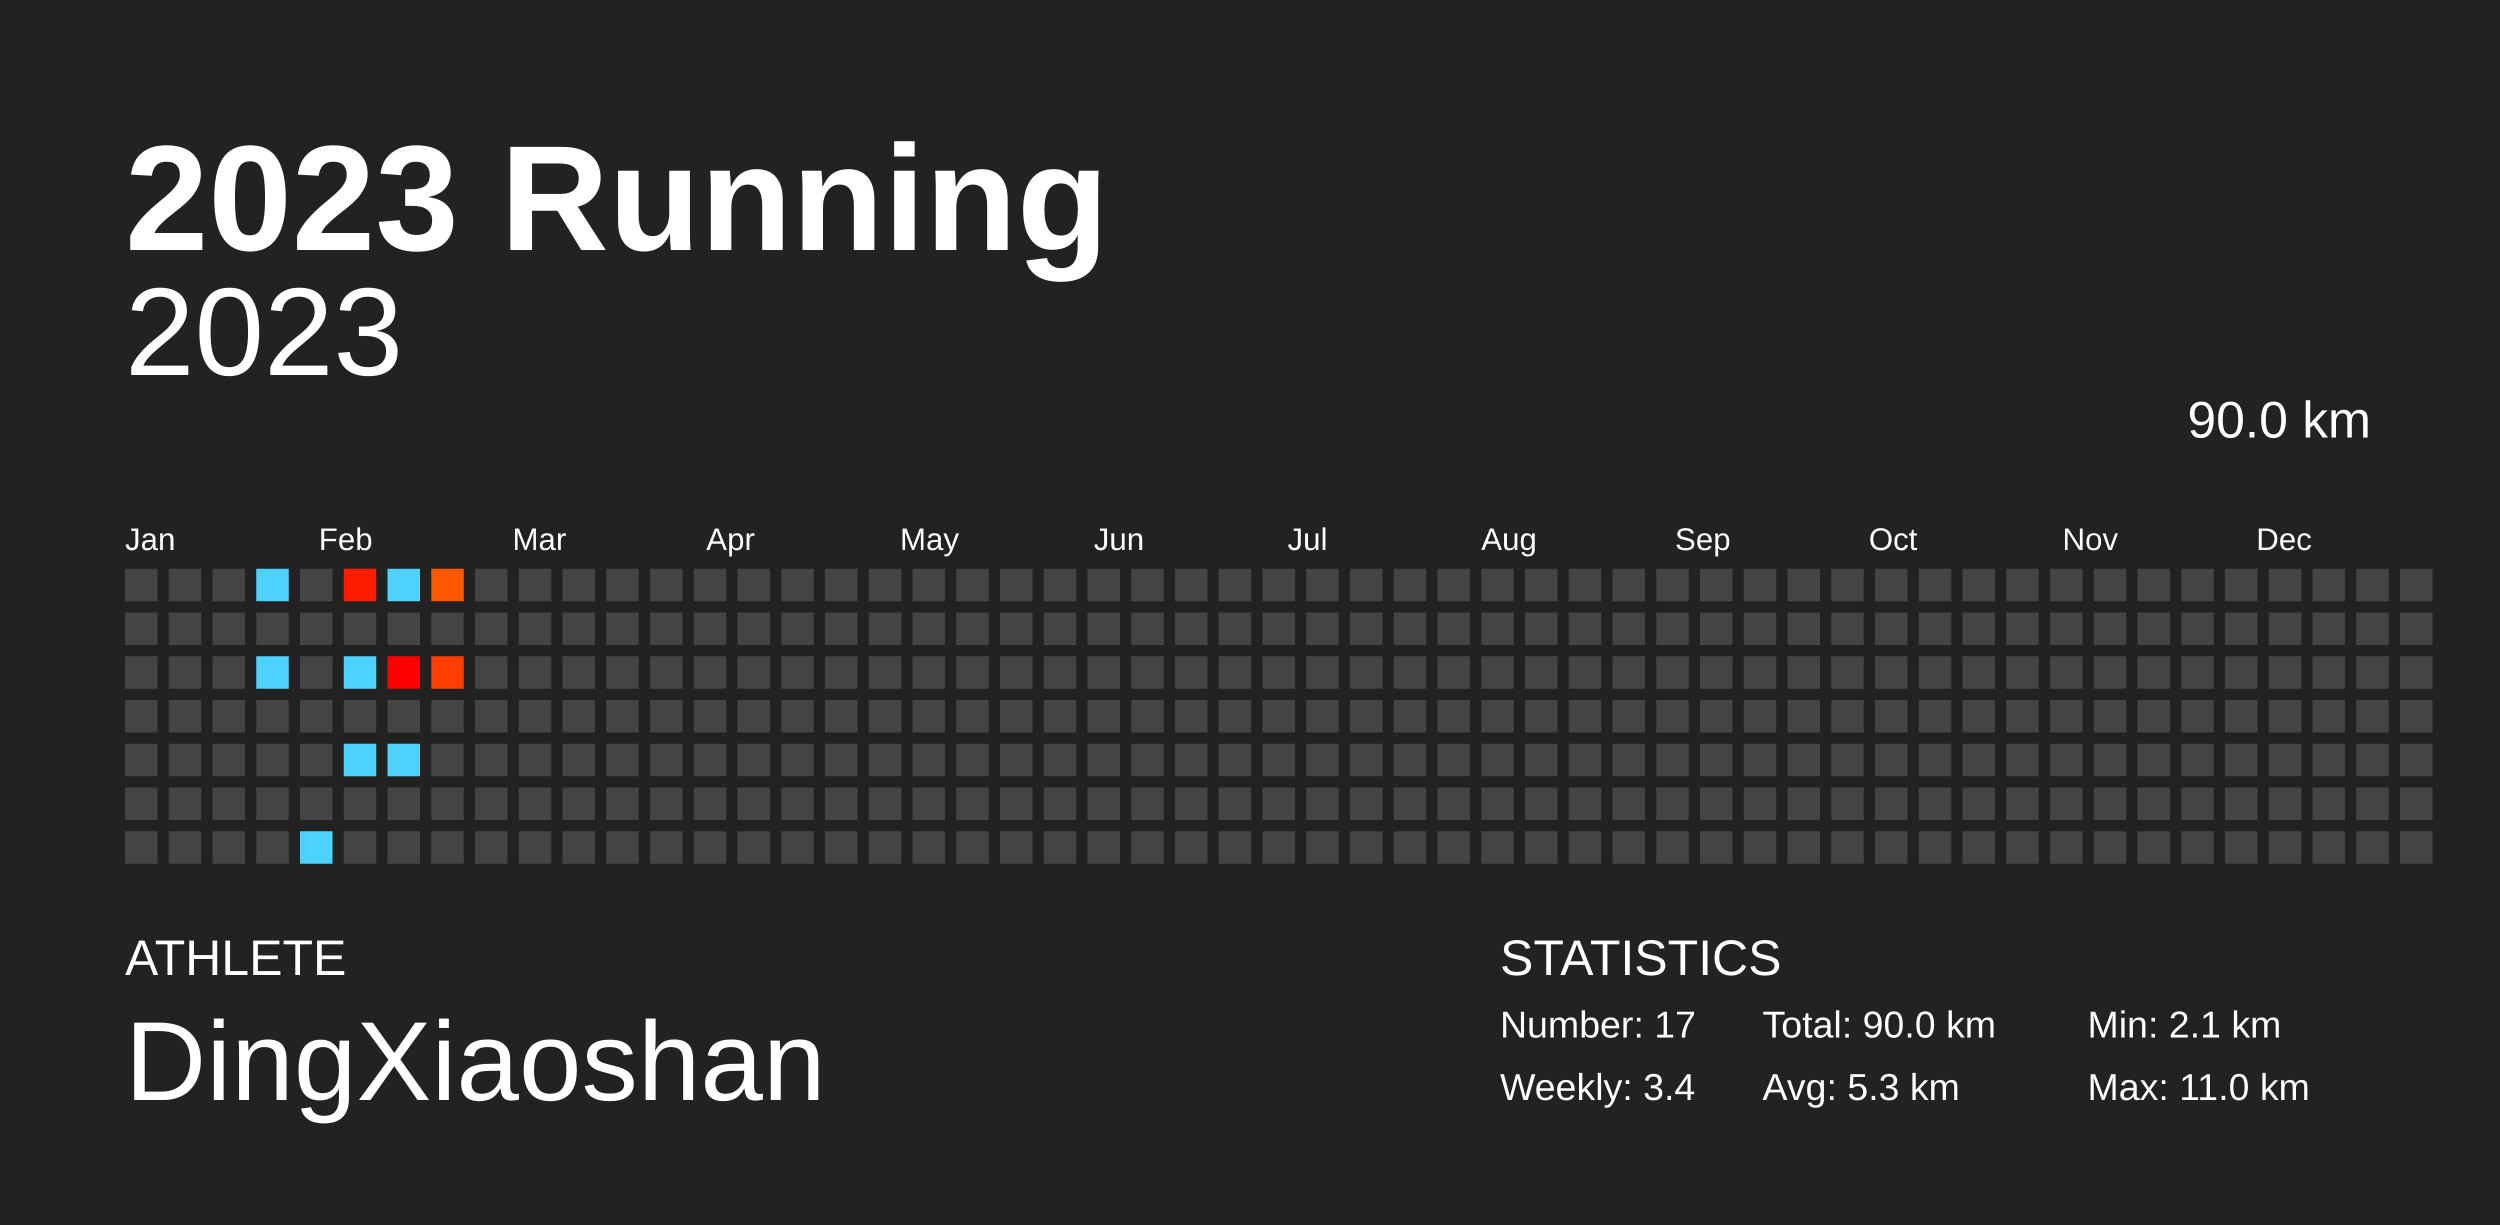
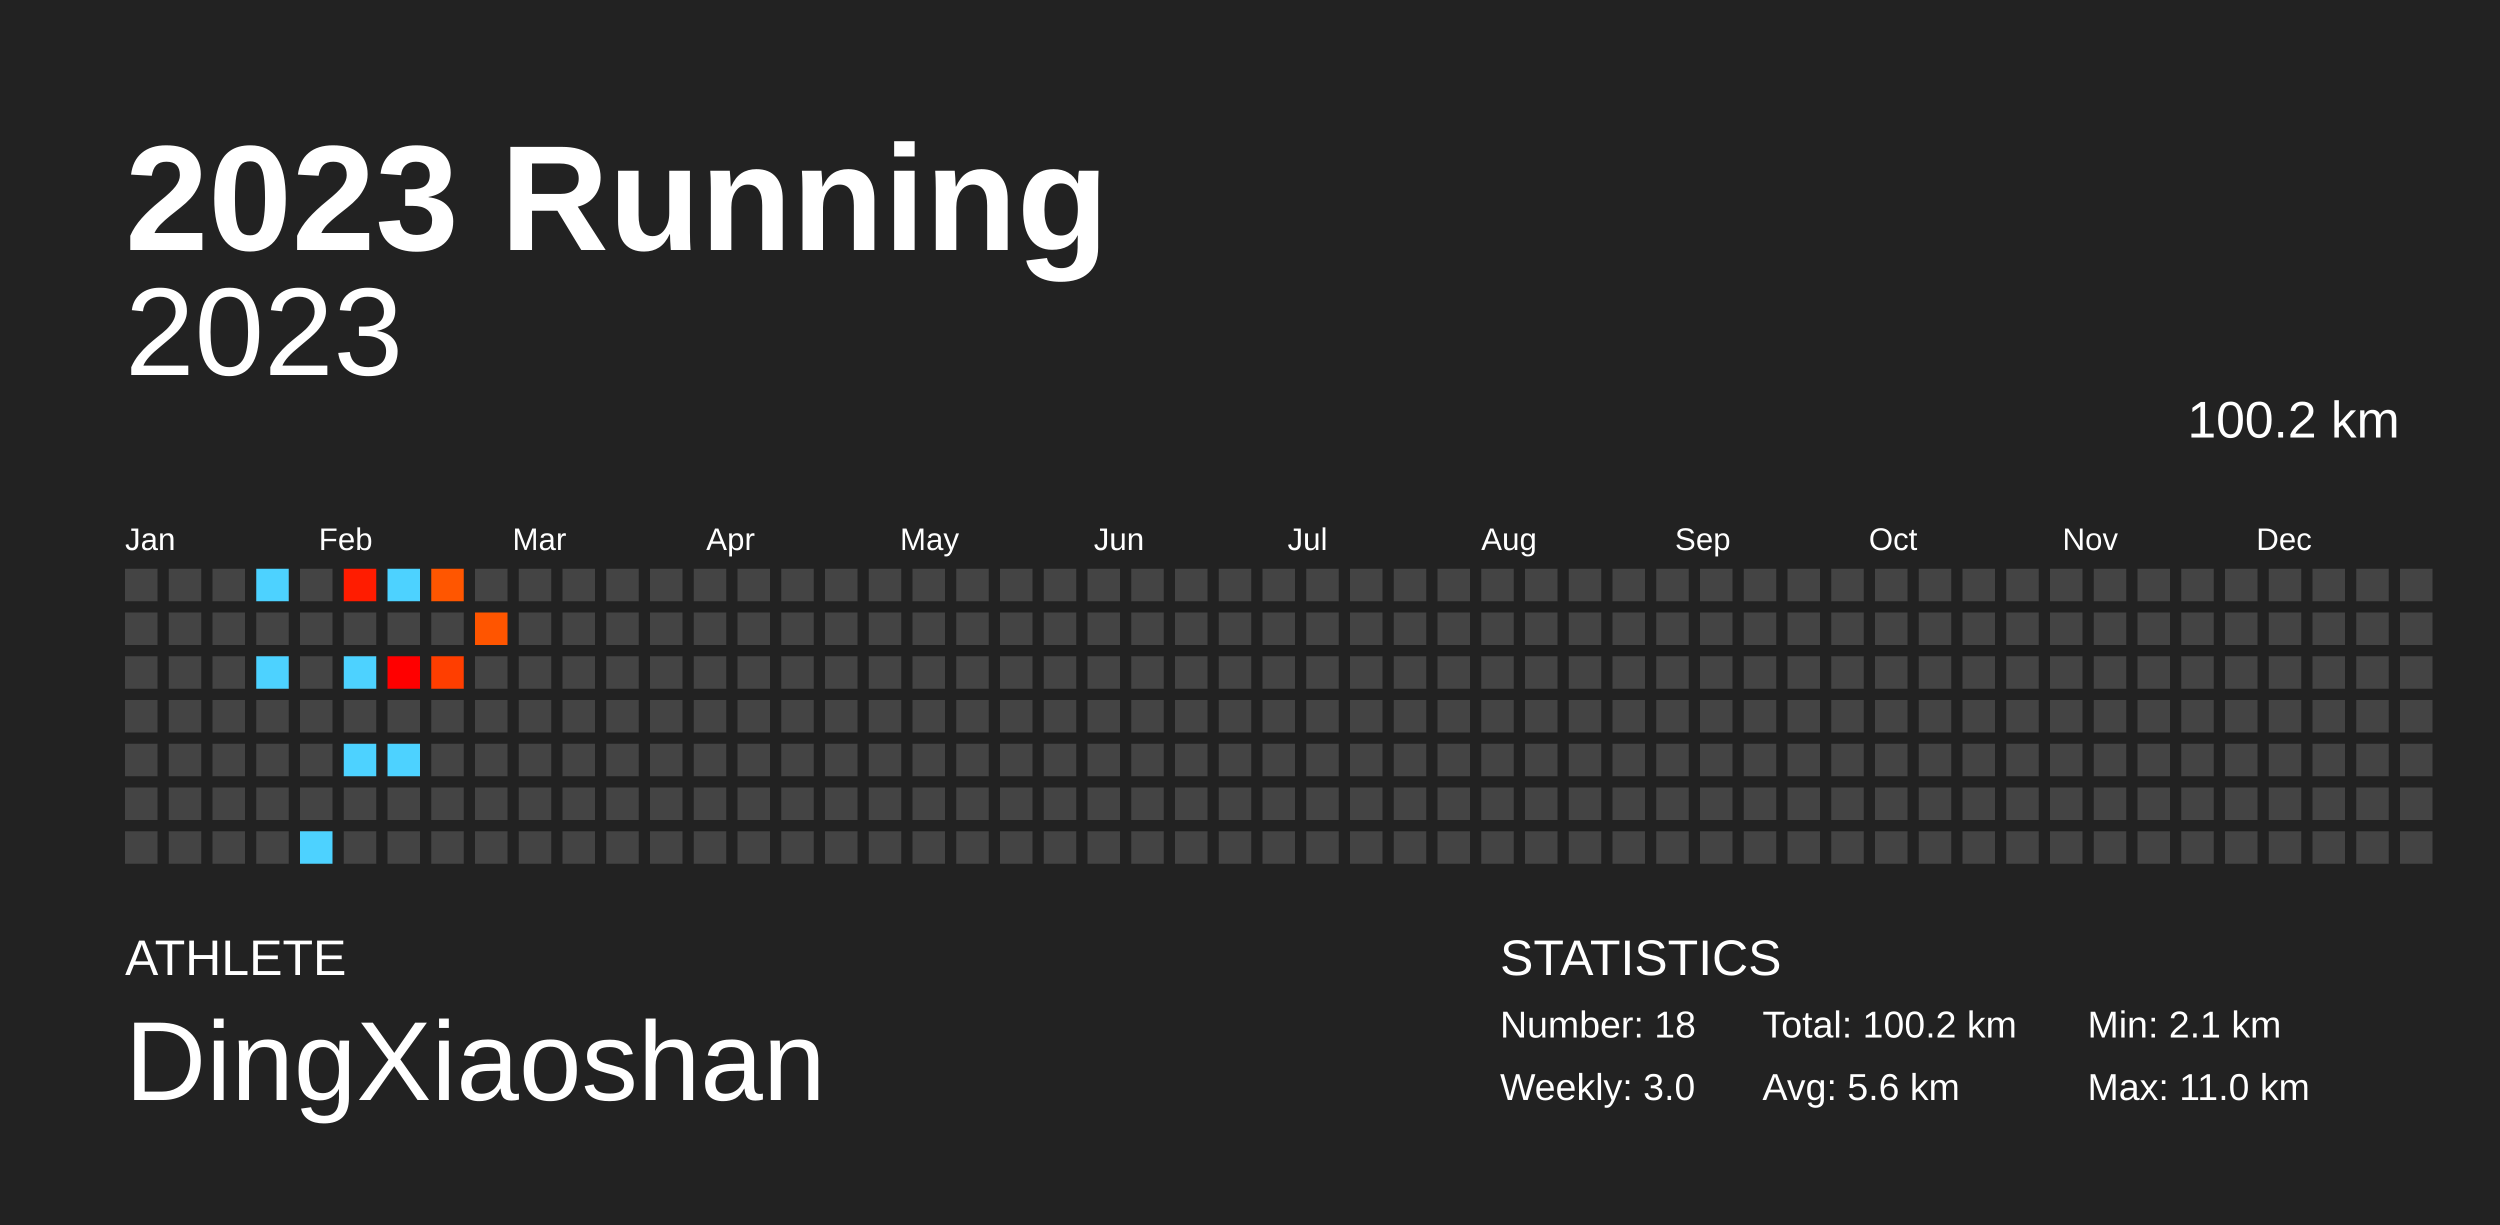
<svg xmlns="http://www.w3.org/2000/svg" baseProfile="full" height="98mm" version="1.1" viewBox="0,0,200,98" width="200mm">
  <defs />
  <rect fill="#222222" height="98" width="200" x="0" y="0" />
  <text fill="#FFFFFF" style="font-size:12px; font-family:Arial; font-weight:bold;" x="10" y="20">2023 Running</text>
  <text fill="#FFFFFF" style="font-size:4px; font-family:Arial" x="10" y="78">ATHLETE</text>
  <text fill="#FFFFFF" style="font-size:9px; font-family:Arial" x="10" y="88">DingXiaoshan</text>
  <text fill="#FFFFFF" style="font-size:4px; font-family:Arial" x="120" y="78">STATISTICS</text>
-   <text fill="#FFFFFF" style="font-size:3px; font-family:Arial" x="120" y="83">Number: 17</text>
-   <text fill="#FFFFFF" style="font-size:3px; font-family:Arial" x="120" y="88">Weekly: 3.4</text>
-   <text fill="#FFFFFF" style="font-size:3px; font-family:Arial" x="141" y="83">Total: 90.0 km</text>
-   <text fill="#FFFFFF" style="font-size:3px; font-family:Arial" x="141" y="88">Avg: 5.3 km</text>
+   <text fill="#FFFFFF" style="font-size:3px; font-family:Arial" x="120" y="83">Number: 18</text>
+   <text fill="#FFFFFF" style="font-size:3px; font-family:Arial" x="120" y="88">Weekly: 3.0</text>
+   <text fill="#FFFFFF" style="font-size:3px; font-family:Arial" x="141" y="83">Total: 100.2 km</text>
+   <text fill="#FFFFFF" style="font-size:3px; font-family:Arial" x="141" y="88">Avg: 5.6 km</text>
  <text fill="#FFFFFF" style="font-size:3px; font-family:Arial" x="167" y="83">Min: 2.1 km</text>
  <text fill="#FFFFFF" style="font-size:3px; font-family:Arial" x="167" y="88">Max: 11.0 km</text>
  <text alignment-baseline="hanging" fill="#FFFFFF" style="font-size:10.0px; font-family:Arial;" x="10" y="30">2023</text>
-   <text alignment-baseline="hanging" fill="#FFFFFF" style="font-size:4.125px; font-family:Arial;" x="175" y="35">90.0 km</text>
+   <text alignment-baseline="hanging" fill="#FFFFFF" style="font-size:4.125px; font-family:Arial;" x="175" y="35">100.2 km</text>
  <text fill="#FFFFFF" style="font-size:2.5px; font-family:Arial" x="10.0" y="44">Jan</text>
  <text fill="#FFFFFF" style="font-size:2.5px; font-family:Arial" x="25.5" y="44">Feb</text>
  <text fill="#FFFFFF" style="font-size:2.5px; font-family:Arial" x="41.0" y="44">Mar</text>
  <text fill="#FFFFFF" style="font-size:2.5px; font-family:Arial" x="56.5" y="44">Apr</text>
  <text fill="#FFFFFF" style="font-size:2.5px; font-family:Arial" x="72.0" y="44">May</text>
  <text fill="#FFFFFF" style="font-size:2.5px; font-family:Arial" x="87.5" y="44">Jun</text>
  <text fill="#FFFFFF" style="font-size:2.5px; font-family:Arial" x="103.0" y="44">Jul</text>
  <text fill="#FFFFFF" style="font-size:2.5px; font-family:Arial" x="118.5" y="44">Aug</text>
  <text fill="#FFFFFF" style="font-size:2.5px; font-family:Arial" x="134.0" y="44">Sep</text>
  <text fill="#FFFFFF" style="font-size:2.5px; font-family:Arial" x="149.5" y="44">Oct</text>
  <text fill="#FFFFFF" style="font-size:2.5px; font-family:Arial" x="165.0" y="44">Nov</text>
  <text fill="#FFFFFF" style="font-size:2.5px; font-family:Arial" x="180.5" y="44">Dec</text>
  <rect fill="#444444" height="2.6" width="2.6" x="10.0" y="45.5" />
  <rect fill="#444444" height="2.6" width="2.6" x="10.0" y="49.0" />
  <rect fill="#444444" height="2.6" width="2.6" x="10.0" y="52.5" />
  <rect fill="#444444" height="2.6" width="2.6" x="10.0" y="56.0" />
  <rect fill="#444444" height="2.6" width="2.6" x="10.0" y="59.5" />
  <rect fill="#444444" height="2.6" width="2.6" x="10.0" y="63.0" />
  <rect fill="#444444" height="2.6" width="2.6" x="10.0" y="66.5" />
  <rect fill="#444444" height="2.6" width="2.6" x="13.5" y="45.5" />
  <rect fill="#444444" height="2.6" width="2.6" x="13.5" y="49.0" />
  <rect fill="#444444" height="2.6" width="2.6" x="13.5" y="52.5" />
  <rect fill="#444444" height="2.6" width="2.6" x="13.5" y="56.0" />
  <rect fill="#444444" height="2.6" width="2.6" x="13.5" y="59.5" />
  <rect fill="#444444" height="2.6" width="2.6" x="13.5" y="63.0" />
  <rect fill="#444444" height="2.6" width="2.6" x="13.5" y="66.5" />
  <rect fill="#444444" height="2.6" width="2.6" x="17.0" y="45.5" />
  <rect fill="#444444" height="2.6" width="2.6" x="17.0" y="49.0" />
  <rect fill="#444444" height="2.6" width="2.6" x="17.0" y="52.5" />
  <rect fill="#444444" height="2.6" width="2.6" x="17.0" y="56.0" />
  <rect fill="#444444" height="2.6" width="2.6" x="17.0" y="59.5" />
  <rect fill="#444444" height="2.6" width="2.6" x="17.0" y="63.0" />
  <rect fill="#444444" height="2.6" width="2.6" x="17.0" y="66.5" />
  <rect fill="#4dd2ff" height="2.6" width="2.6" x="20.5" y="45.5" />
  <rect fill="#444444" height="2.6" width="2.6" x="20.5" y="49.0" />
  <rect fill="#4dd2ff" height="2.6" width="2.6" x="20.5" y="52.5" />
  <rect fill="#444444" height="2.6" width="2.6" x="20.5" y="56.0" />
  <rect fill="#444444" height="2.6" width="2.6" x="20.5" y="59.5" />
  <rect fill="#444444" height="2.6" width="2.6" x="20.5" y="63.0" />
  <rect fill="#444444" height="2.6" width="2.6" x="20.5" y="66.5" />
  <rect fill="#444444" height="2.6" width="2.6" x="24.0" y="45.5" />
  <rect fill="#444444" height="2.6" width="2.6" x="24.0" y="49.0" />
  <rect fill="#444444" height="2.6" width="2.6" x="24.0" y="52.5" />
  <rect fill="#444444" height="2.6" width="2.6" x="24.0" y="56.0" />
  <rect fill="#444444" height="2.6" width="2.6" x="24.0" y="59.5" />
  <rect fill="#444444" height="2.6" width="2.6" x="24.0" y="63.0" />
  <rect fill="#4dd2ff" height="2.6" width="2.6" x="24.0" y="66.5" />
  <rect fill="#ff1c00" height="2.6" width="2.6" x="27.5" y="45.5" />
  <rect fill="#444444" height="2.6" width="2.6" x="27.5" y="49.0" />
  <rect fill="#4dd2ff" height="2.6" width="2.6" x="27.5" y="52.5" />
  <rect fill="#444444" height="2.6" width="2.6" x="27.5" y="56.0" />
  <rect fill="#4dd2ff" height="2.6" width="2.6" x="27.5" y="59.5" />
  <rect fill="#444444" height="2.6" width="2.6" x="27.5" y="63.0" />
  <rect fill="#444444" height="2.6" width="2.6" x="27.5" y="66.5" />
  <rect fill="#4dd2ff" height="2.6" width="2.6" x="31.0" y="45.5" />
  <rect fill="#444444" height="2.6" width="2.6" x="31.0" y="49.0" />
  <rect fill="#ff0000" height="2.6" width="2.6" x="31.0" y="52.5" />
  <rect fill="#444444" height="2.6" width="2.6" x="31.0" y="56.0" />
  <rect fill="#4dd2ff" height="2.6" width="2.6" x="31.0" y="59.5" />
  <rect fill="#444444" height="2.6" width="2.6" x="31.0" y="63.0" />
  <rect fill="#444444" height="2.6" width="2.6" x="31.0" y="66.5" />
  <rect fill="#ff5600" height="2.6" width="2.6" x="34.5" y="45.5" />
  <rect fill="#444444" height="2.6" width="2.6" x="34.5" y="49.0" />
  <rect fill="#ff3e00" height="2.6" width="2.6" x="34.5" y="52.5" />
  <rect fill="#444444" height="2.6" width="2.6" x="34.5" y="56.0" />
  <rect fill="#444444" height="2.6" width="2.6" x="34.5" y="59.5" />
  <rect fill="#444444" height="2.6" width="2.6" x="34.5" y="63.0" />
  <rect fill="#444444" height="2.6" width="2.6" x="34.5" y="66.5" />
  <rect fill="#444444" height="2.6" width="2.6" x="38.0" y="45.5" />
-   <rect fill="#444444" height="2.6" width="2.6" x="38.0" y="49.0" />
+   <rect fill="#ff5500" height="2.6" width="2.6" x="38.0" y="49.0" />
  <rect fill="#444444" height="2.6" width="2.6" x="38.0" y="52.5" />
  <rect fill="#444444" height="2.6" width="2.6" x="38.0" y="56.0" />
  <rect fill="#444444" height="2.6" width="2.6" x="38.0" y="59.5" />
  <rect fill="#444444" height="2.6" width="2.6" x="38.0" y="63.0" />
  <rect fill="#444444" height="2.6" width="2.6" x="38.0" y="66.5" />
  <rect fill="#444444" height="2.6" width="2.6" x="41.5" y="45.5" />
  <rect fill="#444444" height="2.6" width="2.6" x="41.5" y="49.0" />
  <rect fill="#444444" height="2.6" width="2.6" x="41.5" y="52.5" />
  <rect fill="#444444" height="2.6" width="2.6" x="41.5" y="56.0" />
  <rect fill="#444444" height="2.6" width="2.6" x="41.5" y="59.5" />
  <rect fill="#444444" height="2.6" width="2.6" x="41.5" y="63.0" />
  <rect fill="#444444" height="2.6" width="2.6" x="41.5" y="66.5" />
  <rect fill="#444444" height="2.6" width="2.6" x="45.0" y="45.5" />
  <rect fill="#444444" height="2.6" width="2.6" x="45.0" y="49.0" />
  <rect fill="#444444" height="2.6" width="2.6" x="45.0" y="52.5" />
  <rect fill="#444444" height="2.6" width="2.6" x="45.0" y="56.0" />
  <rect fill="#444444" height="2.6" width="2.6" x="45.0" y="59.5" />
  <rect fill="#444444" height="2.6" width="2.6" x="45.0" y="63.0" />
  <rect fill="#444444" height="2.6" width="2.6" x="45.0" y="66.5" />
  <rect fill="#444444" height="2.6" width="2.6" x="48.5" y="45.5" />
  <rect fill="#444444" height="2.6" width="2.6" x="48.5" y="49.0" />
  <rect fill="#444444" height="2.6" width="2.6" x="48.5" y="52.5" />
  <rect fill="#444444" height="2.6" width="2.6" x="48.5" y="56.0" />
  <rect fill="#444444" height="2.6" width="2.6" x="48.5" y="59.5" />
  <rect fill="#444444" height="2.6" width="2.6" x="48.5" y="63.0" />
  <rect fill="#444444" height="2.6" width="2.6" x="48.5" y="66.5" />
  <rect fill="#444444" height="2.6" width="2.6" x="52.0" y="45.5" />
  <rect fill="#444444" height="2.6" width="2.6" x="52.0" y="49.0" />
  <rect fill="#444444" height="2.6" width="2.6" x="52.0" y="52.5" />
  <rect fill="#444444" height="2.6" width="2.6" x="52.0" y="56.0" />
  <rect fill="#444444" height="2.6" width="2.6" x="52.0" y="59.5" />
  <rect fill="#444444" height="2.6" width="2.6" x="52.0" y="63.0" />
  <rect fill="#444444" height="2.6" width="2.6" x="52.0" y="66.5" />
  <rect fill="#444444" height="2.6" width="2.6" x="55.5" y="45.5" />
  <rect fill="#444444" height="2.6" width="2.6" x="55.5" y="49.0" />
  <rect fill="#444444" height="2.6" width="2.6" x="55.5" y="52.5" />
  <rect fill="#444444" height="2.6" width="2.6" x="55.5" y="56.0" />
  <rect fill="#444444" height="2.6" width="2.6" x="55.5" y="59.5" />
  <rect fill="#444444" height="2.6" width="2.6" x="55.5" y="63.0" />
  <rect fill="#444444" height="2.6" width="2.6" x="55.5" y="66.5" />
  <rect fill="#444444" height="2.6" width="2.6" x="59.0" y="45.5" />
  <rect fill="#444444" height="2.6" width="2.6" x="59.0" y="49.0" />
  <rect fill="#444444" height="2.6" width="2.6" x="59.0" y="52.5" />
  <rect fill="#444444" height="2.6" width="2.6" x="59.0" y="56.0" />
  <rect fill="#444444" height="2.6" width="2.6" x="59.0" y="59.5" />
  <rect fill="#444444" height="2.6" width="2.6" x="59.0" y="63.0" />
  <rect fill="#444444" height="2.6" width="2.6" x="59.0" y="66.5" />
  <rect fill="#444444" height="2.6" width="2.6" x="62.5" y="45.5" />
  <rect fill="#444444" height="2.6" width="2.6" x="62.5" y="49.0" />
  <rect fill="#444444" height="2.6" width="2.6" x="62.5" y="52.5" />
  <rect fill="#444444" height="2.6" width="2.6" x="62.5" y="56.0" />
  <rect fill="#444444" height="2.6" width="2.6" x="62.5" y="59.5" />
  <rect fill="#444444" height="2.6" width="2.6" x="62.5" y="63.0" />
  <rect fill="#444444" height="2.6" width="2.6" x="62.5" y="66.5" />
  <rect fill="#444444" height="2.6" width="2.6" x="66.0" y="45.5" />
  <rect fill="#444444" height="2.6" width="2.6" x="66.0" y="49.0" />
  <rect fill="#444444" height="2.6" width="2.6" x="66.0" y="52.5" />
  <rect fill="#444444" height="2.6" width="2.6" x="66.0" y="56.0" />
  <rect fill="#444444" height="2.6" width="2.6" x="66.0" y="59.5" />
  <rect fill="#444444" height="2.6" width="2.6" x="66.0" y="63.0" />
  <rect fill="#444444" height="2.6" width="2.6" x="66.0" y="66.5" />
  <rect fill="#444444" height="2.6" width="2.6" x="69.5" y="45.5" />
  <rect fill="#444444" height="2.6" width="2.6" x="69.5" y="49.0" />
  <rect fill="#444444" height="2.6" width="2.6" x="69.5" y="52.5" />
  <rect fill="#444444" height="2.6" width="2.6" x="69.5" y="56.0" />
  <rect fill="#444444" height="2.6" width="2.6" x="69.5" y="59.5" />
  <rect fill="#444444" height="2.6" width="2.6" x="69.5" y="63.0" />
  <rect fill="#444444" height="2.6" width="2.6" x="69.5" y="66.5" />
  <rect fill="#444444" height="2.6" width="2.6" x="73.0" y="45.5" />
  <rect fill="#444444" height="2.6" width="2.6" x="73.0" y="49.0" />
  <rect fill="#444444" height="2.6" width="2.6" x="73.0" y="52.5" />
  <rect fill="#444444" height="2.6" width="2.6" x="73.0" y="56.0" />
  <rect fill="#444444" height="2.6" width="2.6" x="73.0" y="59.5" />
  <rect fill="#444444" height="2.6" width="2.6" x="73.0" y="63.0" />
  <rect fill="#444444" height="2.6" width="2.6" x="73.0" y="66.5" />
  <rect fill="#444444" height="2.6" width="2.6" x="76.5" y="45.5" />
  <rect fill="#444444" height="2.6" width="2.6" x="76.5" y="49.0" />
  <rect fill="#444444" height="2.6" width="2.6" x="76.5" y="52.5" />
  <rect fill="#444444" height="2.6" width="2.6" x="76.5" y="56.0" />
  <rect fill="#444444" height="2.6" width="2.6" x="76.5" y="59.5" />
  <rect fill="#444444" height="2.6" width="2.6" x="76.5" y="63.0" />
  <rect fill="#444444" height="2.6" width="2.6" x="76.5" y="66.5" />
  <rect fill="#444444" height="2.6" width="2.6" x="80.0" y="45.5" />
  <rect fill="#444444" height="2.6" width="2.6" x="80.0" y="49.0" />
  <rect fill="#444444" height="2.6" width="2.6" x="80.0" y="52.5" />
  <rect fill="#444444" height="2.6" width="2.6" x="80.0" y="56.0" />
  <rect fill="#444444" height="2.6" width="2.6" x="80.0" y="59.5" />
  <rect fill="#444444" height="2.6" width="2.6" x="80.0" y="63.0" />
  <rect fill="#444444" height="2.6" width="2.6" x="80.0" y="66.5" />
  <rect fill="#444444" height="2.6" width="2.6" x="83.5" y="45.5" />
  <rect fill="#444444" height="2.6" width="2.6" x="83.5" y="49.0" />
  <rect fill="#444444" height="2.6" width="2.6" x="83.5" y="52.5" />
  <rect fill="#444444" height="2.6" width="2.6" x="83.5" y="56.0" />
  <rect fill="#444444" height="2.6" width="2.6" x="83.5" y="59.5" />
  <rect fill="#444444" height="2.6" width="2.6" x="83.5" y="63.0" />
  <rect fill="#444444" height="2.6" width="2.6" x="83.5" y="66.5" />
  <rect fill="#444444" height="2.6" width="2.6" x="87.0" y="45.5" />
  <rect fill="#444444" height="2.6" width="2.6" x="87.0" y="49.0" />
  <rect fill="#444444" height="2.6" width="2.6" x="87.0" y="52.5" />
  <rect fill="#444444" height="2.6" width="2.6" x="87.0" y="56.0" />
  <rect fill="#444444" height="2.6" width="2.6" x="87.0" y="59.5" />
  <rect fill="#444444" height="2.6" width="2.6" x="87.0" y="63.0" />
  <rect fill="#444444" height="2.6" width="2.6" x="87.0" y="66.5" />
  <rect fill="#444444" height="2.6" width="2.6" x="90.5" y="45.5" />
  <rect fill="#444444" height="2.6" width="2.6" x="90.5" y="49.0" />
  <rect fill="#444444" height="2.6" width="2.6" x="90.5" y="52.5" />
  <rect fill="#444444" height="2.6" width="2.6" x="90.5" y="56.0" />
  <rect fill="#444444" height="2.6" width="2.6" x="90.5" y="59.5" />
  <rect fill="#444444" height="2.6" width="2.6" x="90.5" y="63.0" />
  <rect fill="#444444" height="2.6" width="2.6" x="90.5" y="66.5" />
  <rect fill="#444444" height="2.6" width="2.6" x="94.0" y="45.5" />
  <rect fill="#444444" height="2.6" width="2.6" x="94.0" y="49.0" />
  <rect fill="#444444" height="2.6" width="2.6" x="94.0" y="52.5" />
  <rect fill="#444444" height="2.6" width="2.6" x="94.0" y="56.0" />
  <rect fill="#444444" height="2.6" width="2.6" x="94.0" y="59.5" />
  <rect fill="#444444" height="2.6" width="2.6" x="94.0" y="63.0" />
  <rect fill="#444444" height="2.6" width="2.6" x="94.0" y="66.5" />
  <rect fill="#444444" height="2.6" width="2.6" x="97.5" y="45.5" />
  <rect fill="#444444" height="2.6" width="2.6" x="97.5" y="49.0" />
  <rect fill="#444444" height="2.6" width="2.6" x="97.5" y="52.5" />
  <rect fill="#444444" height="2.6" width="2.6" x="97.5" y="56.0" />
  <rect fill="#444444" height="2.6" width="2.6" x="97.5" y="59.5" />
  <rect fill="#444444" height="2.6" width="2.6" x="97.5" y="63.0" />
  <rect fill="#444444" height="2.6" width="2.6" x="97.5" y="66.5" />
  <rect fill="#444444" height="2.6" width="2.6" x="101.0" y="45.5" />
  <rect fill="#444444" height="2.6" width="2.6" x="101.0" y="49.0" />
  <rect fill="#444444" height="2.6" width="2.6" x="101.0" y="52.5" />
  <rect fill="#444444" height="2.6" width="2.6" x="101.0" y="56.0" />
  <rect fill="#444444" height="2.6" width="2.6" x="101.0" y="59.5" />
  <rect fill="#444444" height="2.6" width="2.6" x="101.0" y="63.0" />
  <rect fill="#444444" height="2.6" width="2.6" x="101.0" y="66.5" />
  <rect fill="#444444" height="2.6" width="2.6" x="104.5" y="45.5" />
  <rect fill="#444444" height="2.6" width="2.6" x="104.5" y="49.0" />
  <rect fill="#444444" height="2.6" width="2.6" x="104.5" y="52.5" />
  <rect fill="#444444" height="2.6" width="2.6" x="104.5" y="56.0" />
  <rect fill="#444444" height="2.6" width="2.6" x="104.5" y="59.5" />
  <rect fill="#444444" height="2.6" width="2.6" x="104.5" y="63.0" />
  <rect fill="#444444" height="2.6" width="2.6" x="104.5" y="66.5" />
  <rect fill="#444444" height="2.6" width="2.6" x="108.0" y="45.5" />
  <rect fill="#444444" height="2.6" width="2.6" x="108.0" y="49.0" />
  <rect fill="#444444" height="2.6" width="2.6" x="108.0" y="52.5" />
  <rect fill="#444444" height="2.6" width="2.6" x="108.0" y="56.0" />
  <rect fill="#444444" height="2.6" width="2.6" x="108.0" y="59.5" />
  <rect fill="#444444" height="2.6" width="2.6" x="108.0" y="63.0" />
  <rect fill="#444444" height="2.6" width="2.6" x="108.0" y="66.5" />
  <rect fill="#444444" height="2.6" width="2.6" x="111.5" y="45.5" />
  <rect fill="#444444" height="2.6" width="2.6" x="111.5" y="49.0" />
  <rect fill="#444444" height="2.6" width="2.6" x="111.5" y="52.5" />
  <rect fill="#444444" height="2.6" width="2.6" x="111.5" y="56.0" />
  <rect fill="#444444" height="2.6" width="2.6" x="111.5" y="59.5" />
  <rect fill="#444444" height="2.6" width="2.6" x="111.5" y="63.0" />
  <rect fill="#444444" height="2.6" width="2.6" x="111.5" y="66.5" />
  <rect fill="#444444" height="2.6" width="2.6" x="115.0" y="45.5" />
  <rect fill="#444444" height="2.6" width="2.6" x="115.0" y="49.0" />
  <rect fill="#444444" height="2.6" width="2.6" x="115.0" y="52.5" />
  <rect fill="#444444" height="2.6" width="2.6" x="115.0" y="56.0" />
  <rect fill="#444444" height="2.6" width="2.6" x="115.0" y="59.5" />
  <rect fill="#444444" height="2.6" width="2.6" x="115.0" y="63.0" />
  <rect fill="#444444" height="2.6" width="2.6" x="115.0" y="66.5" />
  <rect fill="#444444" height="2.6" width="2.6" x="118.5" y="45.5" />
  <rect fill="#444444" height="2.6" width="2.6" x="118.5" y="49.0" />
  <rect fill="#444444" height="2.6" width="2.6" x="118.5" y="52.5" />
  <rect fill="#444444" height="2.6" width="2.6" x="118.5" y="56.0" />
  <rect fill="#444444" height="2.6" width="2.6" x="118.5" y="59.5" />
  <rect fill="#444444" height="2.6" width="2.6" x="118.5" y="63.0" />
  <rect fill="#444444" height="2.6" width="2.6" x="118.5" y="66.5" />
  <rect fill="#444444" height="2.6" width="2.6" x="122.0" y="45.5" />
  <rect fill="#444444" height="2.6" width="2.6" x="122.0" y="49.0" />
  <rect fill="#444444" height="2.6" width="2.6" x="122.0" y="52.5" />
  <rect fill="#444444" height="2.6" width="2.6" x="122.0" y="56.0" />
  <rect fill="#444444" height="2.6" width="2.6" x="122.0" y="59.5" />
  <rect fill="#444444" height="2.6" width="2.6" x="122.0" y="63.0" />
  <rect fill="#444444" height="2.6" width="2.6" x="122.0" y="66.5" />
  <rect fill="#444444" height="2.6" width="2.6" x="125.5" y="45.5" />
  <rect fill="#444444" height="2.6" width="2.6" x="125.5" y="49.0" />
  <rect fill="#444444" height="2.6" width="2.6" x="125.5" y="52.5" />
  <rect fill="#444444" height="2.6" width="2.6" x="125.5" y="56.0" />
  <rect fill="#444444" height="2.6" width="2.6" x="125.5" y="59.5" />
  <rect fill="#444444" height="2.6" width="2.6" x="125.5" y="63.0" />
  <rect fill="#444444" height="2.6" width="2.6" x="125.5" y="66.5" />
  <rect fill="#444444" height="2.6" width="2.6" x="129.0" y="45.5" />
  <rect fill="#444444" height="2.6" width="2.6" x="129.0" y="49.0" />
  <rect fill="#444444" height="2.6" width="2.6" x="129.0" y="52.5" />
  <rect fill="#444444" height="2.6" width="2.6" x="129.0" y="56.0" />
  <rect fill="#444444" height="2.6" width="2.6" x="129.0" y="59.5" />
  <rect fill="#444444" height="2.6" width="2.6" x="129.0" y="63.0" />
  <rect fill="#444444" height="2.6" width="2.6" x="129.0" y="66.5" />
  <rect fill="#444444" height="2.6" width="2.6" x="132.5" y="45.5" />
  <rect fill="#444444" height="2.6" width="2.6" x="132.5" y="49.0" />
  <rect fill="#444444" height="2.6" width="2.6" x="132.5" y="52.5" />
  <rect fill="#444444" height="2.6" width="2.6" x="132.5" y="56.0" />
  <rect fill="#444444" height="2.6" width="2.6" x="132.5" y="59.5" />
  <rect fill="#444444" height="2.6" width="2.6" x="132.5" y="63.0" />
  <rect fill="#444444" height="2.6" width="2.6" x="132.5" y="66.5" />
  <rect fill="#444444" height="2.6" width="2.6" x="136.0" y="45.5" />
  <rect fill="#444444" height="2.6" width="2.6" x="136.0" y="49.0" />
  <rect fill="#444444" height="2.6" width="2.6" x="136.0" y="52.5" />
  <rect fill="#444444" height="2.6" width="2.6" x="136.0" y="56.0" />
  <rect fill="#444444" height="2.6" width="2.6" x="136.0" y="59.5" />
  <rect fill="#444444" height="2.6" width="2.6" x="136.0" y="63.0" />
  <rect fill="#444444" height="2.6" width="2.6" x="136.0" y="66.5" />
  <rect fill="#444444" height="2.6" width="2.6" x="139.5" y="45.5" />
  <rect fill="#444444" height="2.6" width="2.6" x="139.5" y="49.0" />
  <rect fill="#444444" height="2.6" width="2.6" x="139.5" y="52.5" />
  <rect fill="#444444" height="2.6" width="2.6" x="139.5" y="56.0" />
  <rect fill="#444444" height="2.6" width="2.6" x="139.5" y="59.5" />
  <rect fill="#444444" height="2.6" width="2.6" x="139.5" y="63.0" />
  <rect fill="#444444" height="2.6" width="2.6" x="139.5" y="66.5" />
  <rect fill="#444444" height="2.6" width="2.6" x="143.0" y="45.5" />
  <rect fill="#444444" height="2.6" width="2.6" x="143.0" y="49.0" />
  <rect fill="#444444" height="2.6" width="2.6" x="143.0" y="52.5" />
  <rect fill="#444444" height="2.6" width="2.6" x="143.0" y="56.0" />
  <rect fill="#444444" height="2.6" width="2.6" x="143.0" y="59.5" />
  <rect fill="#444444" height="2.6" width="2.6" x="143.0" y="63.0" />
  <rect fill="#444444" height="2.6" width="2.6" x="143.0" y="66.5" />
  <rect fill="#444444" height="2.6" width="2.6" x="146.5" y="45.5" />
  <rect fill="#444444" height="2.6" width="2.6" x="146.5" y="49.0" />
  <rect fill="#444444" height="2.6" width="2.6" x="146.5" y="52.5" />
  <rect fill="#444444" height="2.6" width="2.6" x="146.5" y="56.0" />
  <rect fill="#444444" height="2.6" width="2.6" x="146.5" y="59.5" />
  <rect fill="#444444" height="2.6" width="2.6" x="146.5" y="63.0" />
  <rect fill="#444444" height="2.6" width="2.6" x="146.5" y="66.5" />
  <rect fill="#444444" height="2.6" width="2.6" x="150.0" y="45.5" />
  <rect fill="#444444" height="2.6" width="2.6" x="150.0" y="49.0" />
  <rect fill="#444444" height="2.6" width="2.6" x="150.0" y="52.5" />
  <rect fill="#444444" height="2.6" width="2.6" x="150.0" y="56.0" />
  <rect fill="#444444" height="2.6" width="2.6" x="150.0" y="59.5" />
  <rect fill="#444444" height="2.6" width="2.6" x="150.0" y="63.0" />
  <rect fill="#444444" height="2.6" width="2.6" x="150.0" y="66.5" />
  <rect fill="#444444" height="2.6" width="2.6" x="153.5" y="45.5" />
  <rect fill="#444444" height="2.6" width="2.6" x="153.5" y="49.0" />
  <rect fill="#444444" height="2.6" width="2.6" x="153.5" y="52.5" />
  <rect fill="#444444" height="2.6" width="2.6" x="153.5" y="56.0" />
  <rect fill="#444444" height="2.6" width="2.6" x="153.5" y="59.5" />
  <rect fill="#444444" height="2.6" width="2.6" x="153.5" y="63.0" />
  <rect fill="#444444" height="2.6" width="2.6" x="153.5" y="66.5" />
  <rect fill="#444444" height="2.6" width="2.6" x="157.0" y="45.5" />
  <rect fill="#444444" height="2.6" width="2.6" x="157.0" y="49.0" />
  <rect fill="#444444" height="2.6" width="2.6" x="157.0" y="52.5" />
  <rect fill="#444444" height="2.6" width="2.6" x="157.0" y="56.0" />
  <rect fill="#444444" height="2.6" width="2.6" x="157.0" y="59.5" />
  <rect fill="#444444" height="2.6" width="2.6" x="157.0" y="63.0" />
  <rect fill="#444444" height="2.6" width="2.6" x="157.0" y="66.5" />
  <rect fill="#444444" height="2.6" width="2.6" x="160.5" y="45.5" />
  <rect fill="#444444" height="2.6" width="2.6" x="160.5" y="49.0" />
  <rect fill="#444444" height="2.6" width="2.6" x="160.5" y="52.5" />
  <rect fill="#444444" height="2.6" width="2.6" x="160.5" y="56.0" />
  <rect fill="#444444" height="2.6" width="2.6" x="160.5" y="59.5" />
  <rect fill="#444444" height="2.6" width="2.6" x="160.5" y="63.0" />
  <rect fill="#444444" height="2.6" width="2.6" x="160.5" y="66.5" />
  <rect fill="#444444" height="2.6" width="2.6" x="164.0" y="45.5" />
  <rect fill="#444444" height="2.6" width="2.6" x="164.0" y="49.0" />
  <rect fill="#444444" height="2.6" width="2.6" x="164.0" y="52.5" />
  <rect fill="#444444" height="2.6" width="2.6" x="164.0" y="56.0" />
  <rect fill="#444444" height="2.6" width="2.6" x="164.0" y="59.5" />
  <rect fill="#444444" height="2.6" width="2.6" x="164.0" y="63.0" />
  <rect fill="#444444" height="2.6" width="2.6" x="164.0" y="66.5" />
  <rect fill="#444444" height="2.6" width="2.6" x="167.5" y="45.5" />
  <rect fill="#444444" height="2.6" width="2.6" x="167.5" y="49.0" />
  <rect fill="#444444" height="2.6" width="2.6" x="167.5" y="52.5" />
  <rect fill="#444444" height="2.6" width="2.6" x="167.5" y="56.0" />
  <rect fill="#444444" height="2.6" width="2.6" x="167.5" y="59.5" />
  <rect fill="#444444" height="2.6" width="2.6" x="167.5" y="63.0" />
  <rect fill="#444444" height="2.6" width="2.6" x="167.5" y="66.5" />
  <rect fill="#444444" height="2.6" width="2.6" x="171.0" y="45.5" />
  <rect fill="#444444" height="2.6" width="2.6" x="171.0" y="49.0" />
  <rect fill="#444444" height="2.6" width="2.6" x="171.0" y="52.5" />
  <rect fill="#444444" height="2.6" width="2.6" x="171.0" y="56.0" />
  <rect fill="#444444" height="2.6" width="2.6" x="171.0" y="59.5" />
  <rect fill="#444444" height="2.6" width="2.6" x="171.0" y="63.0" />
  <rect fill="#444444" height="2.6" width="2.6" x="171.0" y="66.5" />
  <rect fill="#444444" height="2.6" width="2.6" x="174.5" y="45.5" />
  <rect fill="#444444" height="2.6" width="2.6" x="174.5" y="49.0" />
  <rect fill="#444444" height="2.6" width="2.6" x="174.5" y="52.5" />
  <rect fill="#444444" height="2.6" width="2.6" x="174.5" y="56.0" />
  <rect fill="#444444" height="2.6" width="2.6" x="174.5" y="59.5" />
  <rect fill="#444444" height="2.6" width="2.6" x="174.5" y="63.0" />
  <rect fill="#444444" height="2.6" width="2.6" x="174.5" y="66.5" />
  <rect fill="#444444" height="2.6" width="2.6" x="178.0" y="45.5" />
  <rect fill="#444444" height="2.6" width="2.6" x="178.0" y="49.0" />
  <rect fill="#444444" height="2.6" width="2.6" x="178.0" y="52.5" />
  <rect fill="#444444" height="2.6" width="2.6" x="178.0" y="56.0" />
  <rect fill="#444444" height="2.6" width="2.6" x="178.0" y="59.5" />
  <rect fill="#444444" height="2.6" width="2.6" x="178.0" y="63.0" />
  <rect fill="#444444" height="2.6" width="2.6" x="178.0" y="66.5" />
  <rect fill="#444444" height="2.6" width="2.6" x="181.5" y="45.5" />
  <rect fill="#444444" height="2.6" width="2.6" x="181.5" y="49.0" />
  <rect fill="#444444" height="2.6" width="2.6" x="181.5" y="52.5" />
  <rect fill="#444444" height="2.6" width="2.6" x="181.5" y="56.0" />
  <rect fill="#444444" height="2.6" width="2.6" x="181.5" y="59.5" />
  <rect fill="#444444" height="2.6" width="2.6" x="181.5" y="63.0" />
  <rect fill="#444444" height="2.6" width="2.6" x="181.5" y="66.5" />
  <rect fill="#444444" height="2.6" width="2.6" x="185.0" y="45.5" />
  <rect fill="#444444" height="2.6" width="2.6" x="185.0" y="49.0" />
  <rect fill="#444444" height="2.6" width="2.6" x="185.0" y="52.5" />
  <rect fill="#444444" height="2.6" width="2.6" x="185.0" y="56.0" />
  <rect fill="#444444" height="2.6" width="2.6" x="185.0" y="59.5" />
  <rect fill="#444444" height="2.6" width="2.6" x="185.0" y="63.0" />
  <rect fill="#444444" height="2.6" width="2.6" x="185.0" y="66.5" />
  <rect fill="#444444" height="2.6" width="2.6" x="188.5" y="45.5" />
  <rect fill="#444444" height="2.6" width="2.6" x="188.5" y="49.0" />
  <rect fill="#444444" height="2.6" width="2.6" x="188.5" y="52.5" />
  <rect fill="#444444" height="2.6" width="2.6" x="188.5" y="56.0" />
  <rect fill="#444444" height="2.6" width="2.6" x="188.5" y="59.5" />
  <rect fill="#444444" height="2.6" width="2.6" x="188.5" y="63.0" />
  <rect fill="#444444" height="2.6" width="2.6" x="188.5" y="66.5" />
  <rect fill="#444444" height="2.6" width="2.6" x="192.0" y="45.5" />
  <rect fill="#444444" height="2.6" width="2.6" x="192.0" y="49.0" />
  <rect fill="#444444" height="2.6" width="2.6" x="192.0" y="52.5" />
  <rect fill="#444444" height="2.6" width="2.6" x="192.0" y="56.0" />
  <rect fill="#444444" height="2.6" width="2.6" x="192.0" y="59.5" />
  <rect fill="#444444" height="2.6" width="2.6" x="192.0" y="63.0" />
  <rect fill="#444444" height="2.6" width="2.6" x="192.0" y="66.5" />
</svg>
